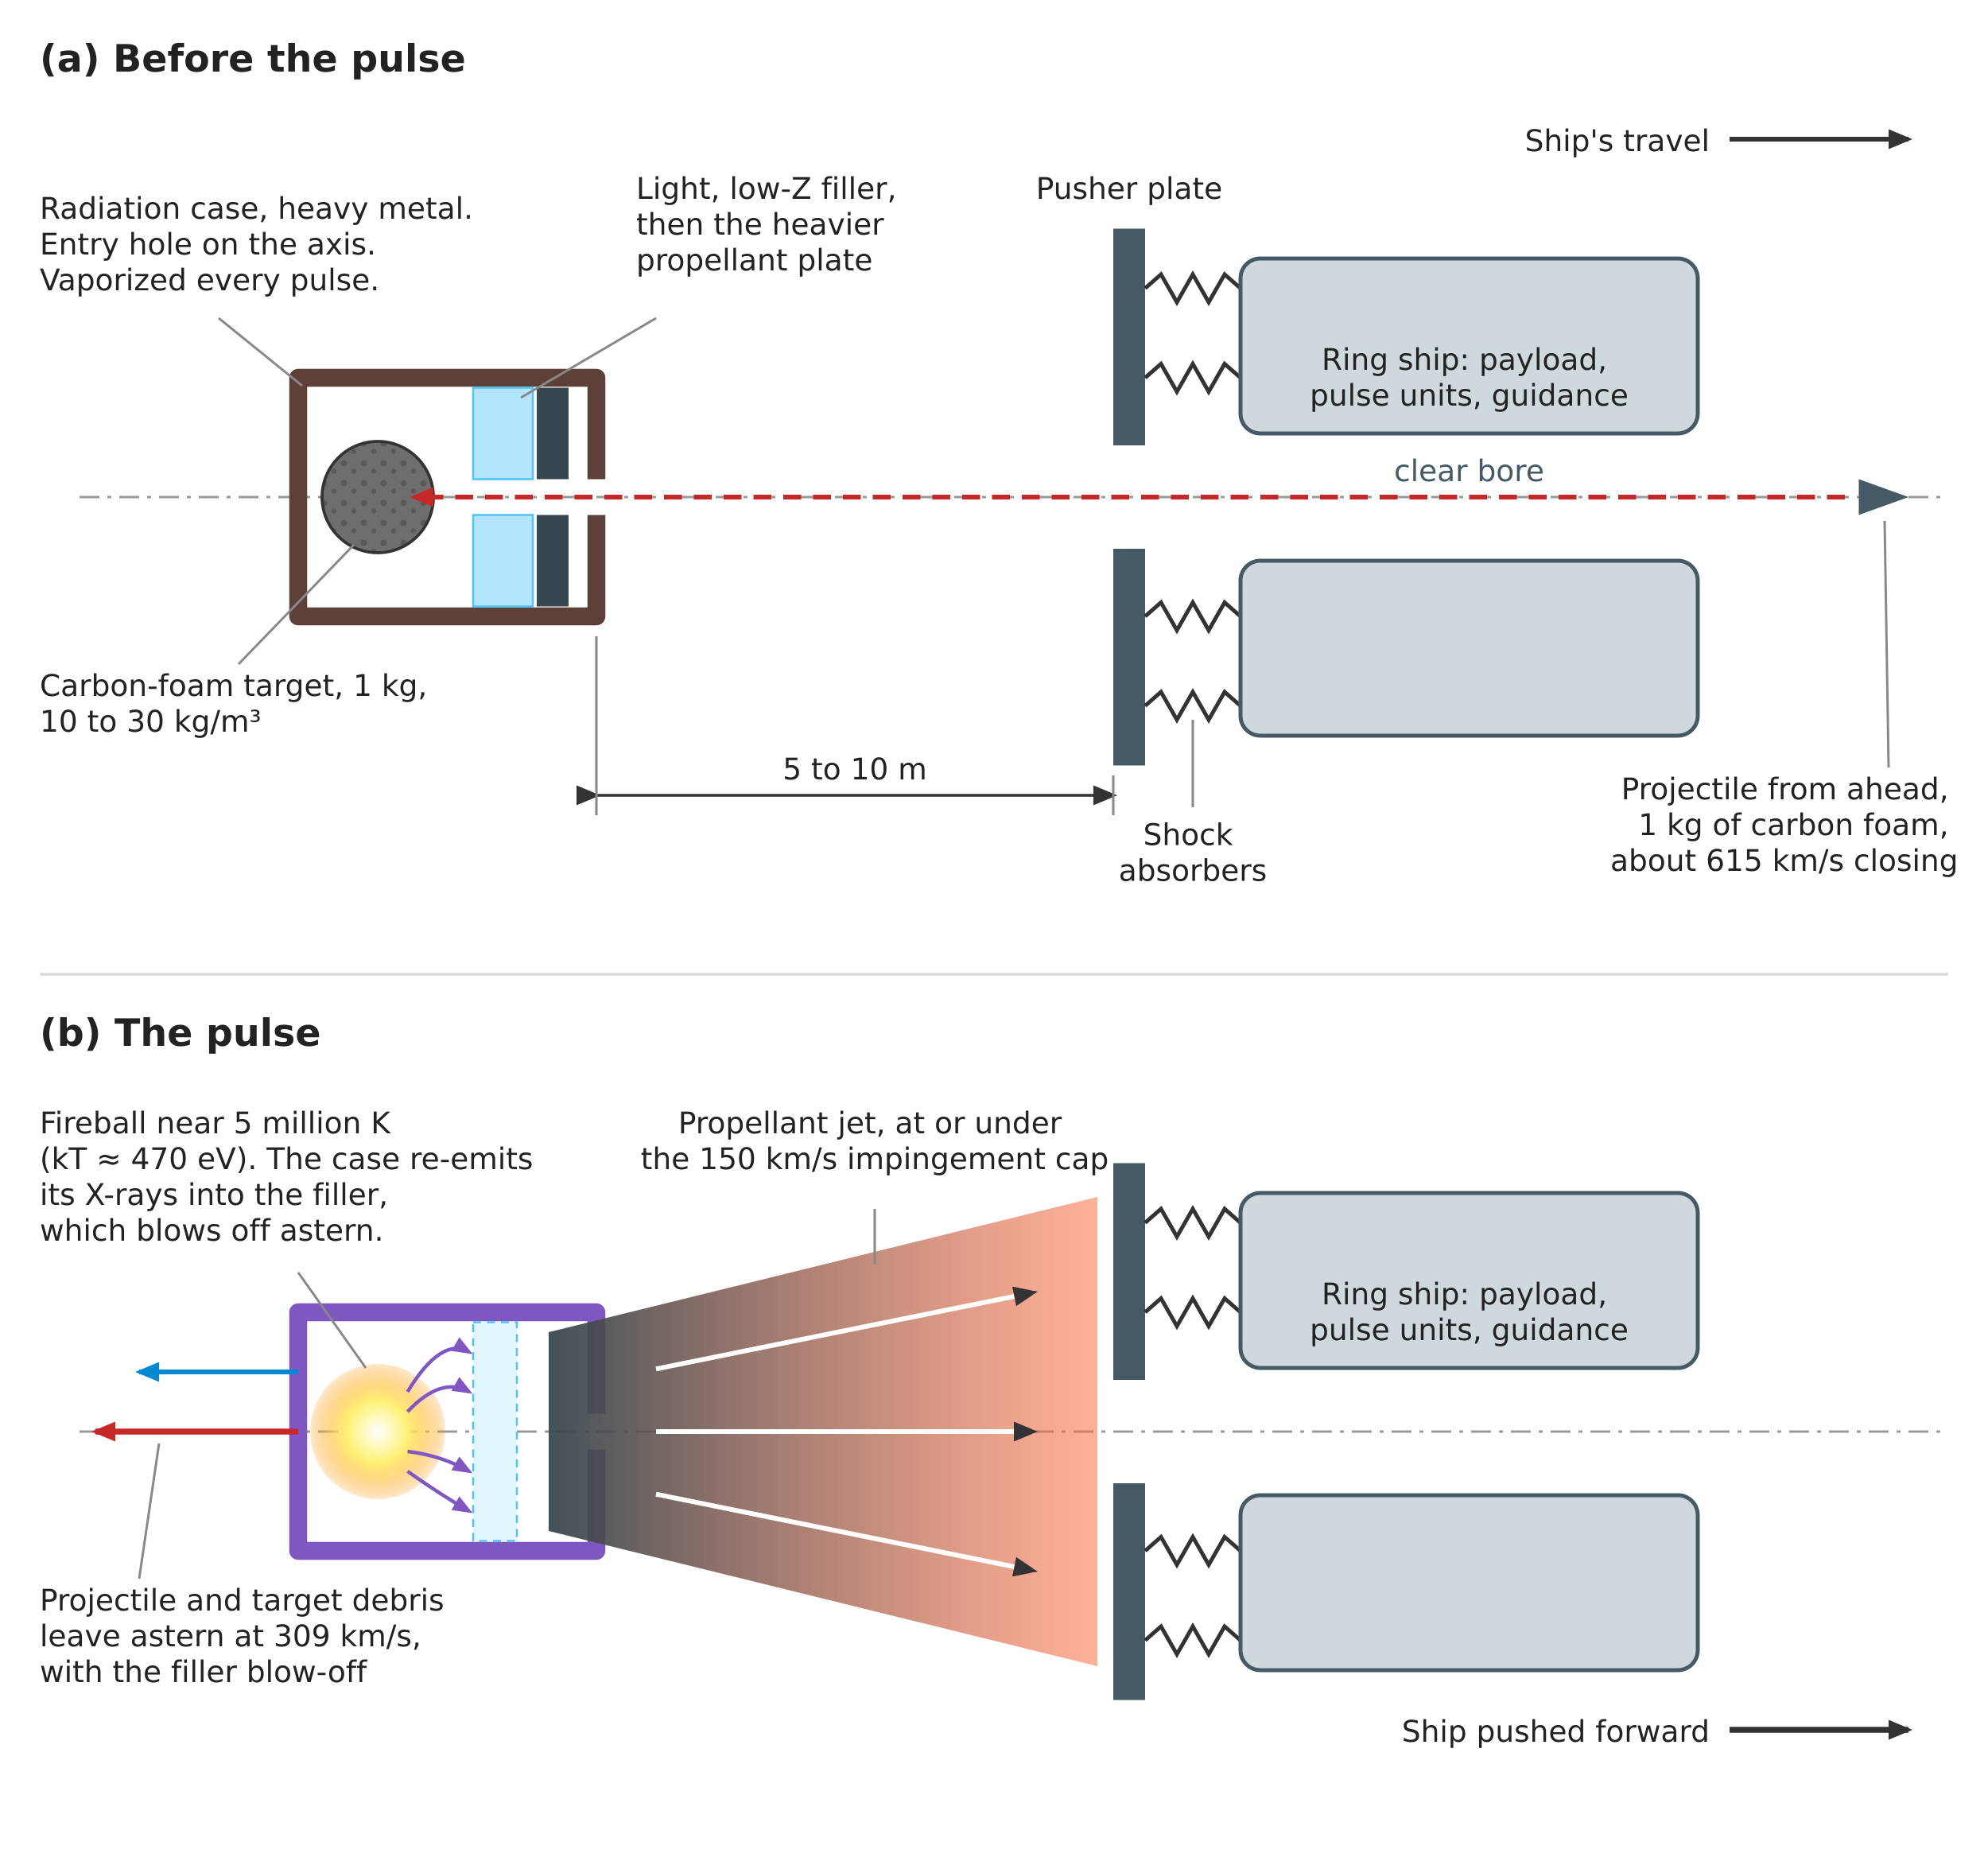
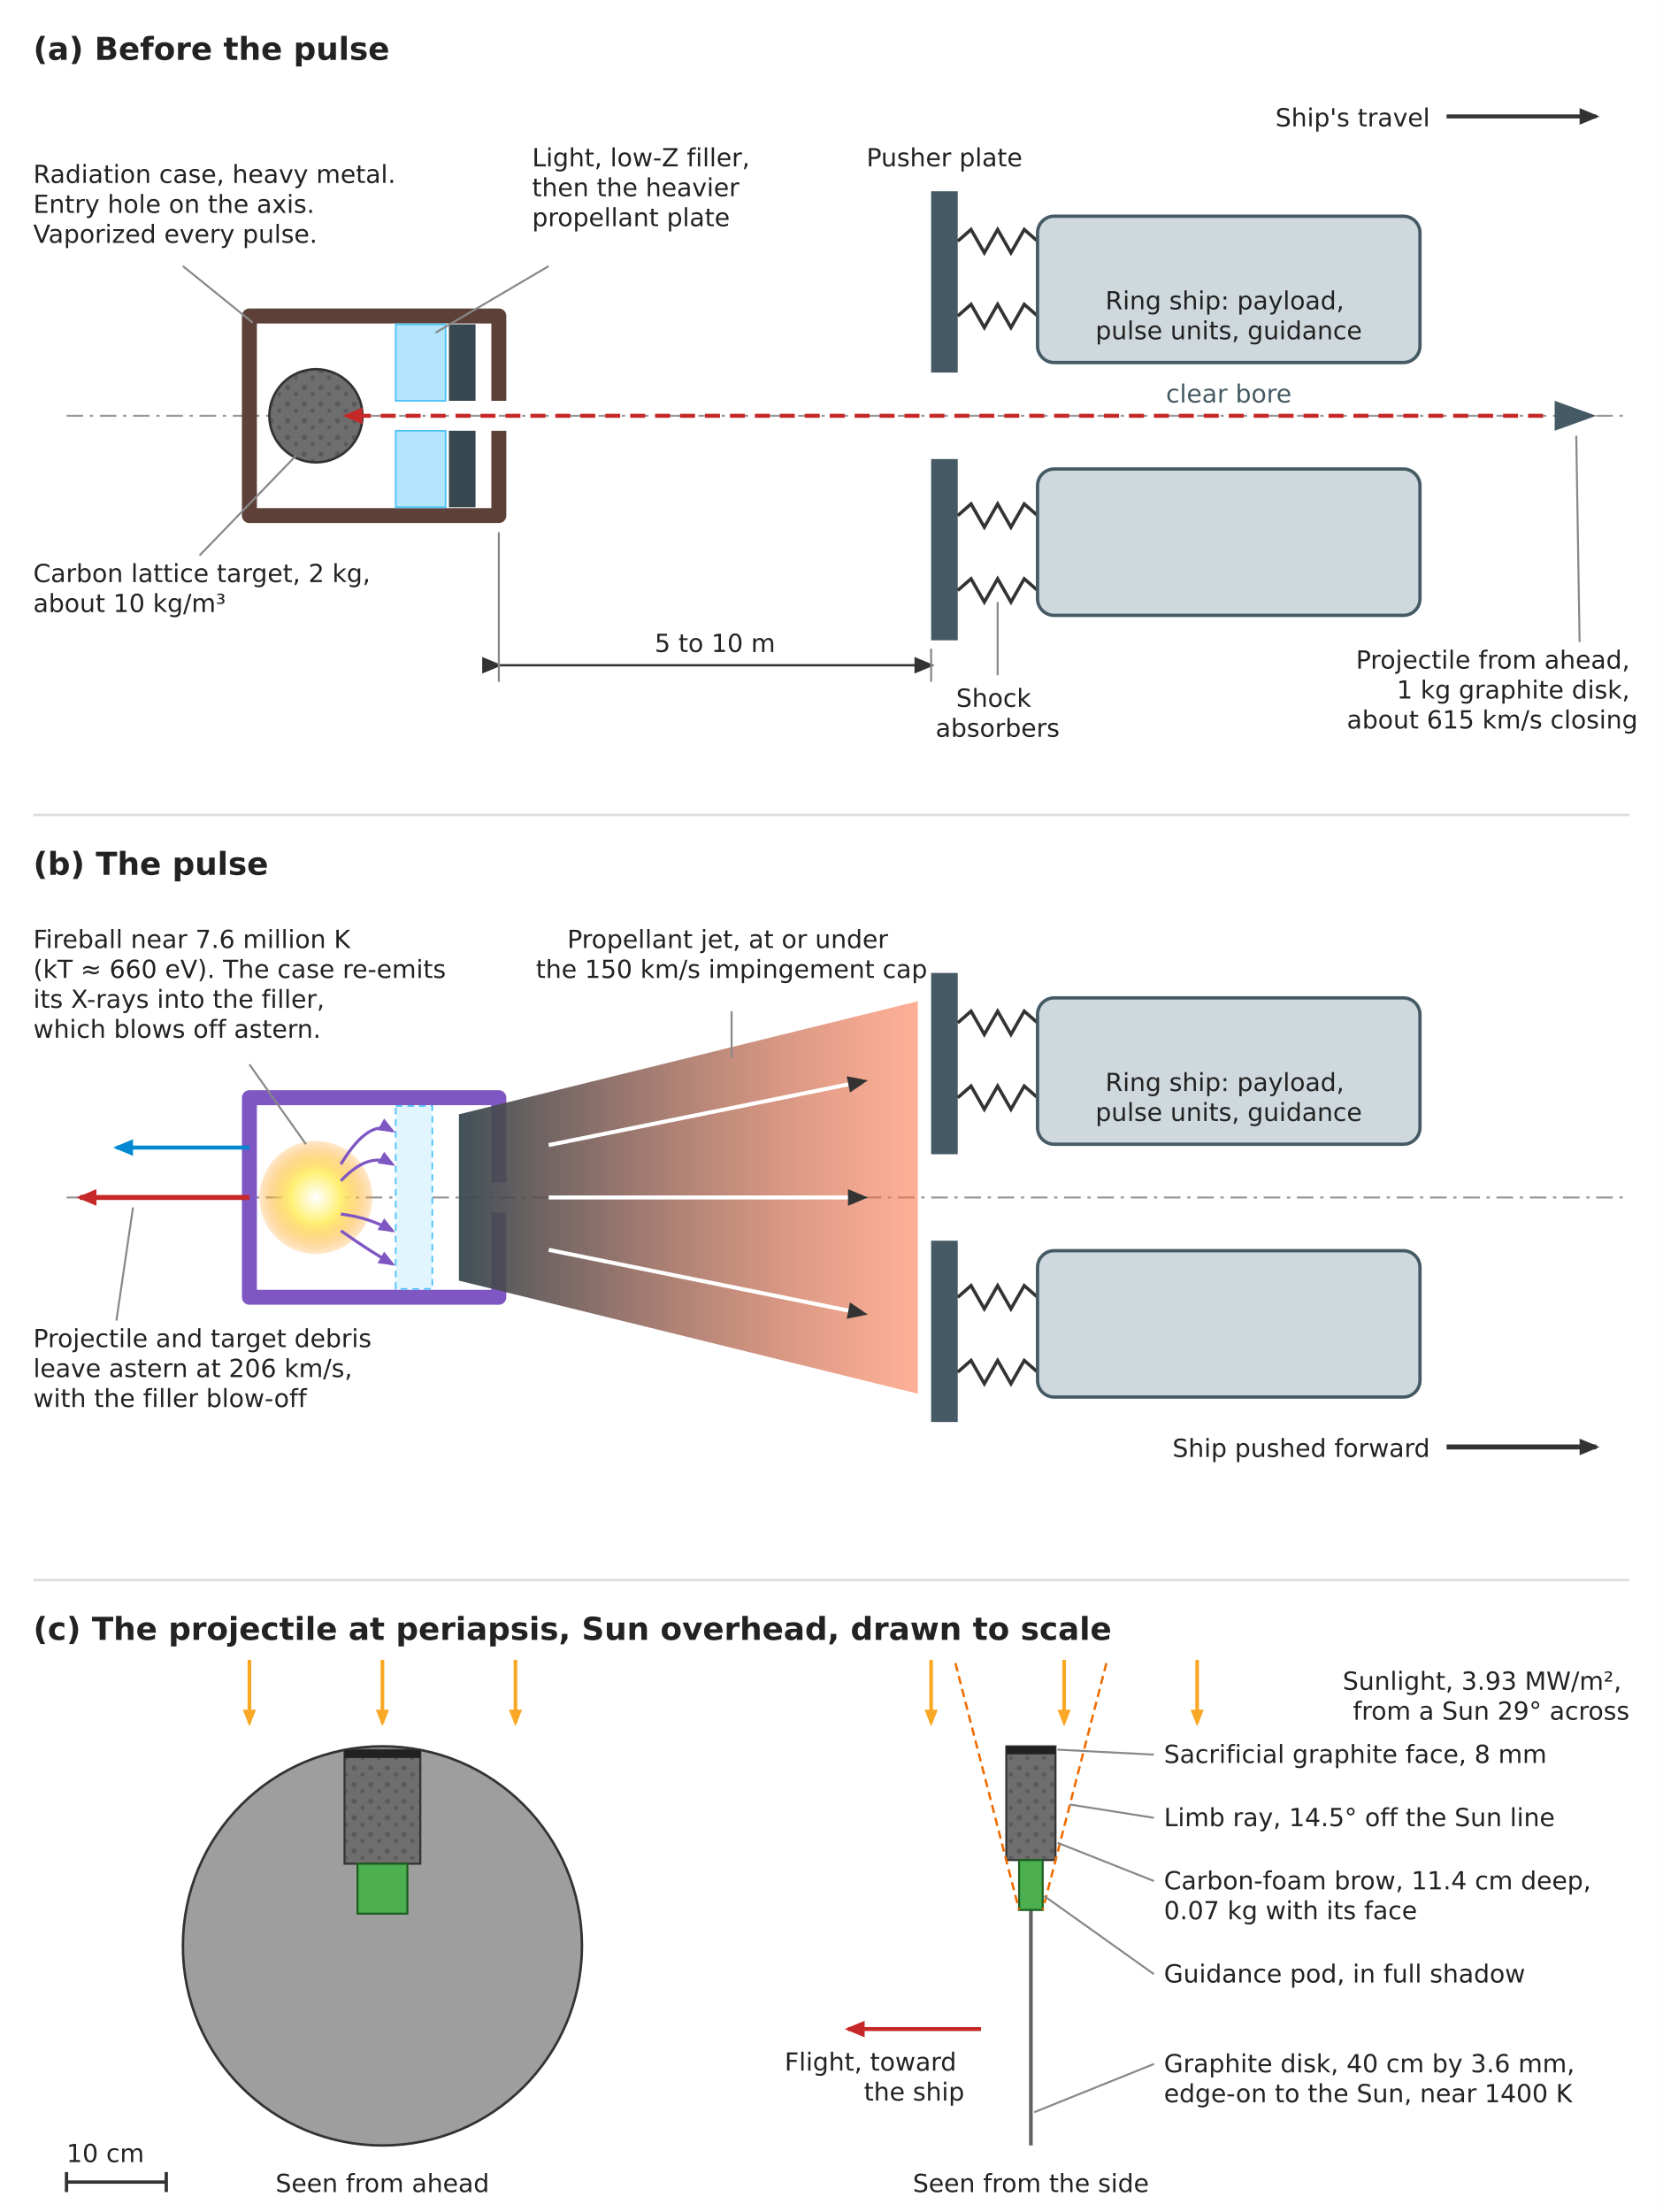
- <svg xmlns="http://www.w3.org/2000/svg" width="1000" height="940" viewBox="0 0 1000 940">
+ <svg xmlns="http://www.w3.org/2000/svg" width="1000" height="1330" viewBox="0 0 1000 1330">
  <defs>
    <style>
      text { font-family: 'DejaVu Sans', Arial, sans-serif; font-size: 17px; fill: #222; }
      .title { font-size: 19px; font-weight: bold; }
      .small { font-size: 15px; }
      .leader { stroke: #888; stroke-width: 1.2; fill: none; }
      .axis { stroke: #999; stroke-width: 1.2; stroke-dasharray: 10 4 2 4; fill: none; }
    </style>
    <pattern id="foam" patternUnits="userSpaceOnUse" width="10" height="10">
      <rect width="10" height="10" fill="#6E6E6E" />
      <circle cx="3" cy="3" r="1.6" fill="#5A5A5A" />
      <circle cx="8" cy="7" r="1.3" fill="#5A5A5A" />
    </pattern>
    <radialGradient id="burst" cx="0.5" cy="0.5" r="0.5">
      <stop offset="0" stop-color="#FFFFFF" />
      <stop offset="0.45" stop-color="#FFF176" />
      <stop offset="1" stop-color="#FF8F00" stop-opacity="0.2" />
    </radialGradient>
    <linearGradient id="jet" x1="0" y1="0" x2="1" y2="0">
      <stop offset="0" stop-color="#37474F" stop-opacity="0.95" />
      <stop offset="1" stop-color="#FF7043" stop-opacity="0.55" />
    </linearGradient>
    <marker id="arrowDark" markerUnits="userSpaceOnUse" markerWidth="12" markerHeight="12" refX="10" refY="6" orient="auto">
      <path d="M 0,1 L 12,6 L 0,11 Z" fill="#333" />
    </marker>
    <marker id="arrowRed" markerUnits="userSpaceOnUse" markerWidth="12" markerHeight="12" refX="10" refY="6" orient="auto">
      <path d="M 0,1 L 12,6 L 0,11 Z" fill="#C62828" />
    </marker>
    <marker id="arrowPurple" markerUnits="userSpaceOnUse" markerWidth="10" markerHeight="10" refX="8" refY="5" orient="auto">
      <path d="M 0,1 L 10,5 L 0,9 Z" fill="#7E57C2" />
    </marker>
+     <marker id="arrowSun" markerUnits="userSpaceOnUse" markerWidth="10" markerHeight="10" refX="8" refY="5" orient="auto">
+       <path d="M 0,1 L 10,5 L 0,9 Z" fill="#F9A825" />
+     </marker>
    <marker id="arrowBlue" markerUnits="userSpaceOnUse" markerWidth="12" markerHeight="12" refX="10" refY="6" orient="auto">
      <path d="M 0,1 L 12,6 L 0,11 Z" fill="#0288D1" />
    </marker>
  </defs>
-   <rect width="1000" height="940" fill="#ffffff" />
+   <rect width="1000" height="1330" fill="#ffffff" />
  <text x="20" y="36" text-anchor="start" class="title">
    <tspan x="20" dy="0em">(a) Before the pulse</tspan>
  </text>
  <line x1="40" y1="250" x2="980" y2="250" class="axis" />
  <path d="M 300,241 L 300,190 L 150,190 L 150,310 L 300,310 L 300,259" fill="none" stroke="#5D4037" stroke-width="9" stroke-linejoin="round" />
  <circle cx="190" cy="250" r="28" fill="url(#foam)" stroke="#333" stroke-width="1.5" />
  <rect x="238" y="195" width="30" height="46" fill="#B3E5FC" stroke="#4FC3F7" />
  <rect x="270" y="195" width="16" height="46" fill="#37474F" />
  <rect x="238" y="259" width="30" height="46" fill="#B3E5FC" stroke="#4FC3F7" />
  <rect x="270" y="259" width="16" height="46" fill="#37474F" />
  <rect x="560" y="115" width="16" height="109" fill="#455A64" />
  <rect x="560" y="276" width="16" height="109" fill="#455A64" />
  <path d="M 576,145 l 8,-7 l 8,14 l 8,-14 l 8,14 l 8,-14 l 8,7" fill="none" stroke="#333" stroke-width="2" />
  <path d="M 576,190 l 8,-7 l 8,14 l 8,-14 l 8,14 l 8,-14 l 8,7" fill="none" stroke="#333" stroke-width="2" />
  <path d="M 576,310 l 8,-7 l 8,14 l 8,-14 l 8,14 l 8,-14 l 8,7" fill="none" stroke="#333" stroke-width="2" />
  <path d="M 576,355 l 8,-7 l 8,14 l 8,-14 l 8,14 l 8,-14 l 8,7" fill="none" stroke="#333" stroke-width="2" />
  <rect x="624" y="130" width="230" height="88" rx="10" fill="#CFD8DC" stroke="#455A64" stroke-width="2" />
  <rect x="624" y="282" width="230" height="88" rx="10" fill="#CFD8DC" stroke="#455A64" stroke-width="2" />
  <text x="739" y="186" text-anchor="middle" class="small">
    <tspan x="739" dy="0em">Ring ship: payload,</tspan>
    <tspan x="739" dy="1.2em">pulse units, guidance</tspan>
  </text>
  <text x="739" y="242" text-anchor="middle" class="small" style="fill:#455A64">
    <tspan x="739" dy="0em">clear bore</tspan>
  </text>
  <path d="M 960,250 L 935,241 L 935,259 Z" fill="#455A64" />
  <line x1="928" y1="250" x2="208" y2="250" stroke="#C62828" stroke-width="2.4" stroke-dasharray="9 6" marker-end="url(#arrowRed)" />
  <text x="985" y="402" text-anchor="end" class="small">
    <tspan x="985" dy="0em">Projectile from ahead,</tspan>
-     <tspan x="985" dy="1.2em">1 kg of carbon foam,</tspan>
+     <tspan x="985" dy="1.2em">1 kg graphite disk,</tspan>
    <tspan x="985" dy="1.2em">about 615 km/s closing</tspan>
  </text>
  <path d="M 950,386 L 948,262" class="leader" />
  <line x1="870" y1="70" x2="960" y2="70" stroke="#333" stroke-width="2.4" marker-end="url(#arrowDark)" />
  <text x="860" y="76" text-anchor="end" class="small">
    <tspan x="860" dy="0em">Ship's travel</tspan>
  </text>
  <line x1="300" y1="400" x2="560" y2="400" stroke="#333" stroke-width="1.4" marker-end="url(#arrowDark)" marker-start="url(#arrowDark)" />
  <path d="M 300,320 L 300,410 M 560,390 L 560,410" class="leader" />
  <text x="430" y="392" text-anchor="middle" class="small">
    <tspan x="430" dy="0em">5 to 10 m</tspan>
  </text>
  <text x="568" y="100" text-anchor="middle" class="small">
    <tspan x="568" dy="0em">Pusher plate</tspan>
  </text>
  <text x="600" y="425" text-anchor="middle" class="small">
    <tspan x="600" dy="0em">Shock</tspan>
    <tspan x="600" dy="1.2em">absorbers</tspan>
  </text>
  <path d="M 600,406 L 600,362" class="leader" />
  <text x="20" y="110" text-anchor="start" class="small">
    <tspan x="20" dy="0em">Radiation case, heavy metal.</tspan>
    <tspan x="20" dy="1.2em">Entry hole on the axis.</tspan>
    <tspan x="20" dy="1.2em">Vaporized every pulse.</tspan>
  </text>
  <path d="M 110,160 L 152,194" class="leader" />
  <text x="20" y="350" text-anchor="start" class="small">
-     <tspan x="20" dy="0em">Carbon-foam target, 1 kg,</tspan>
-     <tspan x="20" dy="1.2em">10 to 30 kg/m³</tspan>
+     <tspan x="20" dy="0em">Carbon lattice target, 2 kg,</tspan>
+     <tspan x="20" dy="1.2em">about 10 kg/m³</tspan>
  </text>
  <path d="M 120,334 L 178,274" class="leader" />
  <text x="320" y="100" text-anchor="start" class="small">
    <tspan x="320" dy="0em">Light, low-Z filler,</tspan>
    <tspan x="320" dy="1.2em">then the heavier</tspan>
    <tspan x="320" dy="1.2em">propellant plate</tspan>
  </text>
  <path d="M 330,160 L 262,200" class="leader" />
  <line x1="20" y1="490" x2="980" y2="490" stroke="#DDD" stroke-width="1.5" />
  <text x="20" y="526" text-anchor="start" class="title">
    <tspan x="20" dy="0em">(b) The pulse</tspan>
  </text>
  <line x1="40" y1="720" x2="980" y2="720" class="axis" />
  <path d="M 300,711 L 300,660 L 150,660 L 150,780 L 300,780 L 300,729" fill="none" stroke="#7E57C2" stroke-width="9" stroke-linejoin="round" />
  <circle cx="190" cy="720" r="34" fill="url(#burst)" />
  <path d="M 205,700.0 Q 222,672 236,680" fill="none" stroke="#7E57C2" stroke-width="1.8" marker-end="url(#arrowPurple)" />
  <path d="M 205,710.0 Q 222,692 236,700" fill="none" stroke="#7E57C2" stroke-width="1.8" marker-end="url(#arrowPurple)" />
  <path d="M 205,730.0 Q 222,732 236,740" fill="none" stroke="#7E57C2" stroke-width="1.8" marker-end="url(#arrowPurple)" />
  <path d="M 205,740.0 Q 222,752 236,760" fill="none" stroke="#7E57C2" stroke-width="1.8" marker-end="url(#arrowPurple)" />
  <rect x="238" y="665" width="22" height="110" fill="#E1F5FE" stroke="#4FC3F7" stroke-dasharray="4 3" />
  <rect x="560" y="585" width="16" height="109" fill="#455A64" />
  <rect x="560" y="746" width="16" height="109" fill="#455A64" />
  <path d="M 576,615 l 8,-7 l 8,14 l 8,-14 l 8,14 l 8,-14 l 8,7" fill="none" stroke="#333" stroke-width="2" />
  <path d="M 576,660 l 8,-7 l 8,14 l 8,-14 l 8,14 l 8,-14 l 8,7" fill="none" stroke="#333" stroke-width="2" />
  <path d="M 576,780 l 8,-7 l 8,14 l 8,-14 l 8,14 l 8,-14 l 8,7" fill="none" stroke="#333" stroke-width="2" />
  <path d="M 576,825 l 8,-7 l 8,14 l 8,-14 l 8,14 l 8,-14 l 8,7" fill="none" stroke="#333" stroke-width="2" />
  <rect x="624" y="600" width="230" height="88" rx="10" fill="#CFD8DC" stroke="#455A64" stroke-width="2" />
  <rect x="624" y="752" width="230" height="88" rx="10" fill="#CFD8DC" stroke="#455A64" stroke-width="2" />
  <text x="739" y="656" text-anchor="middle" class="small">
    <tspan x="739" dy="0em">Ring ship: payload,</tspan>
    <tspan x="739" dy="1.2em">pulse units, guidance</tspan>
  </text>
  <path d="M 276,670 L 552,602 L 552,838 L 276,770 Z" fill="url(#jet)" />
  <line x1="330" y1="688.5" x2="520" y2="650" stroke="#ffffff" stroke-width="2.4" marker-end="url(#arrowDark)" />
  <line x1="330" y1="720.0" x2="520" y2="720" stroke="#ffffff" stroke-width="2.4" marker-end="url(#arrowDark)" />
  <line x1="330" y1="751.5" x2="520" y2="790" stroke="#ffffff" stroke-width="2.4" marker-end="url(#arrowDark)" />
  <text x="440" y="570" text-anchor="middle" class="small">
    <tspan x="440" dy="0em">Propellant jet, at or under</tspan>
    <tspan x="440" dy="1.2em">the 150 km/s impingement cap</tspan>
  </text>
  <path d="M 440,608 L 440,636" class="leader" />
  <line x1="150" y1="720" x2="48" y2="720" stroke="#C62828" stroke-width="3" marker-end="url(#arrowRed)" />
  <line x1="150" y1="690" x2="70" y2="690" stroke="#0288D1" stroke-width="2.4" marker-end="url(#arrowBlue)" />
  <text x="20" y="810" text-anchor="start" class="small">
    <tspan x="20" dy="0em">Projectile and target debris</tspan>
-     <tspan x="20" dy="1.2em">leave astern at 309 km/s,</tspan>
+     <tspan x="20" dy="1.2em">leave astern at 206 km/s,</tspan>
    <tspan x="20" dy="1.2em">with the filler blow-off</tspan>
  </text>
  <path d="M 70,794 L 80,726" class="leader" />
  <text x="20" y="570" text-anchor="start" class="small">
-     <tspan x="20" dy="0em">Fireball near 5 million K</tspan>
-     <tspan x="20" dy="1.2em">(kT ≈ 470 eV). The case re-emits</tspan>
+     <tspan x="20" dy="0em">Fireball near 7.6 million K</tspan>
+     <tspan x="20" dy="1.2em">(kT ≈ 660 eV). The case re-emits</tspan>
    <tspan x="20" dy="1.2em">its X-rays into the filler,</tspan>
    <tspan x="20" dy="1.2em">which blows off astern.</tspan>
  </text>
  <path d="M 150,640 L 184,688" class="leader" />
  <line x1="870" y1="870" x2="960" y2="870" stroke="#333" stroke-width="3" marker-end="url(#arrowDark)" />
  <text x="860" y="876" text-anchor="end" class="small">
    <tspan x="860" dy="0em">Ship pushed forward</tspan>
  </text>
+   <line x1="20" y1="950" x2="980" y2="950" stroke="#DDD" stroke-width="1.5" />
+   <text x="20" y="986" text-anchor="start" class="title">
+     <tspan x="20" dy="0em">(c) The projectile at periapsis, Sun overhead, drawn to scale</tspan>
+   </text>
+   <line x1="150" y1="998" x2="150" y2="1036" stroke="#F9A825" stroke-width="2.2" marker-end="url(#arrowSun)" />
+   <line x1="230" y1="998" x2="230" y2="1036" stroke="#F9A825" stroke-width="2.2" marker-end="url(#arrowSun)" />
+   <line x1="310" y1="998" x2="310" y2="1036" stroke="#F9A825" stroke-width="2.2" marker-end="url(#arrowSun)" />
+   <line x1="560" y1="998" x2="560" y2="1036" stroke="#F9A825" stroke-width="2.2" marker-end="url(#arrowSun)" />
+   <line x1="640" y1="998" x2="640" y2="1036" stroke="#F9A825" stroke-width="2.2" marker-end="url(#arrowSun)" />
+   <line x1="720" y1="998" x2="720" y2="1036" stroke="#F9A825" stroke-width="2.2" marker-end="url(#arrowSun)" />
+   <text x="980" y="1016" text-anchor="end" class="small">
+     <tspan x="980" dy="0em">Sunlight, 3.93 MW/m²,</tspan>
+     <tspan x="980" dy="1.2em">from a Sun 29° across</tspan>
+   </text>
+   <circle cx="230" cy="1170.0" r="120.0" fill="#9E9E9E" stroke="#333" stroke-width="1.5" />
+   <rect x="207.2" y="1052.2" width="45.6" height="68.4" fill="url(#foam)" stroke="#333" stroke-width="1.2" />
+   <rect x="207.2" y="1052.2" width="45.6" height="4.8" fill="#212121" />
+   <rect x="215.0" y="1120.6" width="30.0" height="30.0" fill="#4CAF50" stroke="#1B5E20" stroke-width="1.2" />
+   <text x="230" y="1318.0" text-anchor="middle" class="small">
+     <tspan x="230" dy="0em">Seen from ahead</tspan>
+   </text>
+   <rect x="618.9" y="1050" width="2.2" height="240.0" fill="#616161" />
+   <rect x="605.2" y="1050" width="29.6" height="68.4" fill="url(#foam)" stroke="#333" stroke-width="1.2" />
+   <rect x="605.2" y="1050" width="29.6" height="4.8" fill="#212121" />
+   <rect x="612.9" y="1118.4" width="14.2" height="30.0" fill="#4CAF50" stroke="#1B5E20" stroke-width="1.2" />
+   <line x1="574.6" y1="1000" x2="612.9" y2="1148.4" stroke="#EF6C00" stroke-width="1.4" stroke-dasharray="5 3" />
+   <line x1="665.4" y1="1000" x2="627.1" y2="1148.4" stroke="#EF6C00" stroke-width="1.4" stroke-dasharray="5 3" />
+   <line x1="590" y1="1220" x2="510" y2="1220" stroke="#C62828" stroke-width="2.4" marker-end="url(#arrowRed)" />
+   <text x="580" y="1245" text-anchor="end" class="small">
+     <tspan x="580" dy="0em">Flight, toward</tspan>
+     <tspan x="580" dy="1.2em">the ship</tspan>
+   </text>
+   <text x="620" y="1318.0" text-anchor="middle" class="small">
+     <tspan x="620" dy="0em">Seen from the side</tspan>
+   </text>
+   <text x="700" y="1060" text-anchor="start" class="small">
+     <tspan x="700" dy="0em">Sacrificial graphite face, 8 mm</tspan>
+   </text>
+   <path d="M 694,1055 L 636.0,1052.0" class="leader" />
+   <text x="700" y="1098" text-anchor="start" class="small">
+     <tspan x="700" dy="0em">Limb ray, 14.5° off the Sun line</tspan>
+   </text>
+   <path d="M 694,1093 L 643.4,1085.0" class="leader" />
+   <text x="700" y="1136" text-anchor="start" class="small">
+     <tspan x="700" dy="0em">Carbon-foam brow, 11.4 cm deep,</tspan>
+     <tspan x="700" dy="1.2em">0.07 kg with its face</tspan>
+   </text>
+   <path d="M 694,1131 L 636.0,1108.0" class="leader" />
+   <text x="700" y="1192" text-anchor="start" class="small">
+     <tspan x="700" dy="0em">Guidance pod, in full shadow</tspan>
+   </text>
+   <path d="M 694,1187 L 628.0,1140.0" class="leader" />
+   <text x="700" y="1246" text-anchor="start" class="small">
+     <tspan x="700" dy="0em">Graphite disk, 40 cm by 3.6 mm,</tspan>
+     <tspan x="700" dy="1.2em">edge-on to the Sun, near 1400 K</tspan>
+   </text>
+   <path d="M 694,1241 L 622.0,1270.0" class="leader" />
+   <line x1="40" y1="1312" x2="100" y2="1312" stroke="#333" stroke-width="2" />
+   <path d="M 40,1306 L 40,1318 M 100,1306 L 100,1318" stroke="#333" stroke-width="2" />
+   <text x="40" y="1300" text-anchor="start" class="small">
+     <tspan x="40" dy="0em">10 cm</tspan>
+   </text>
</svg>
